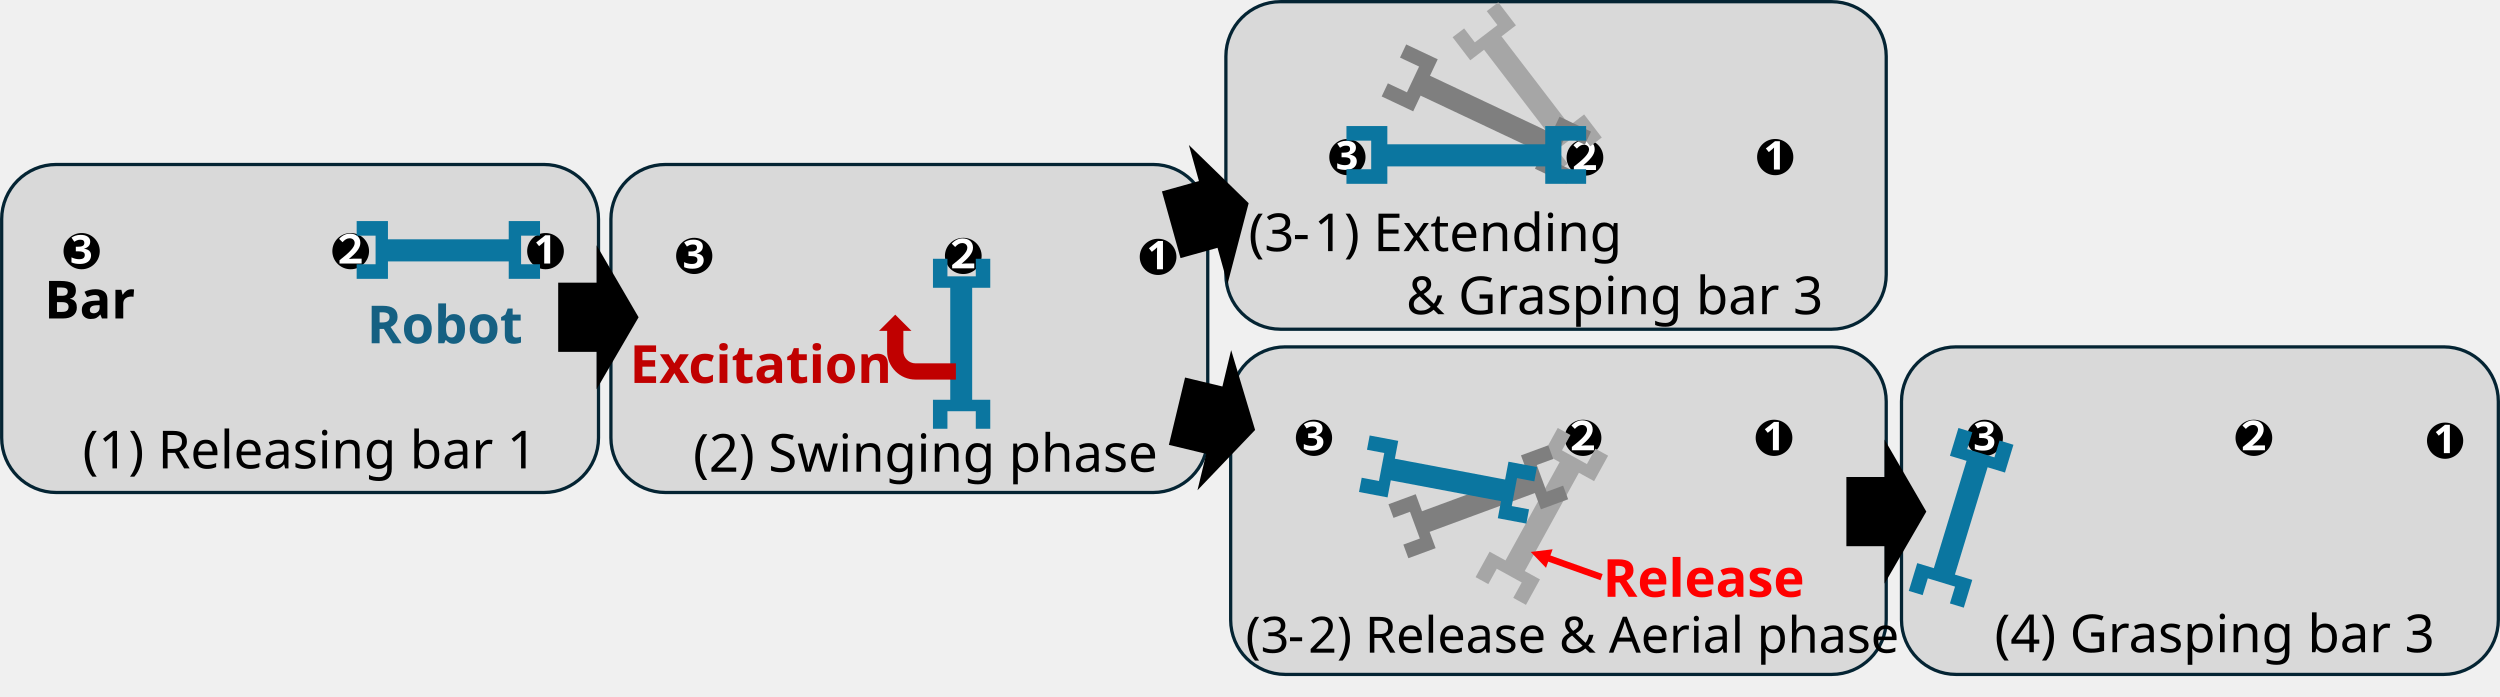
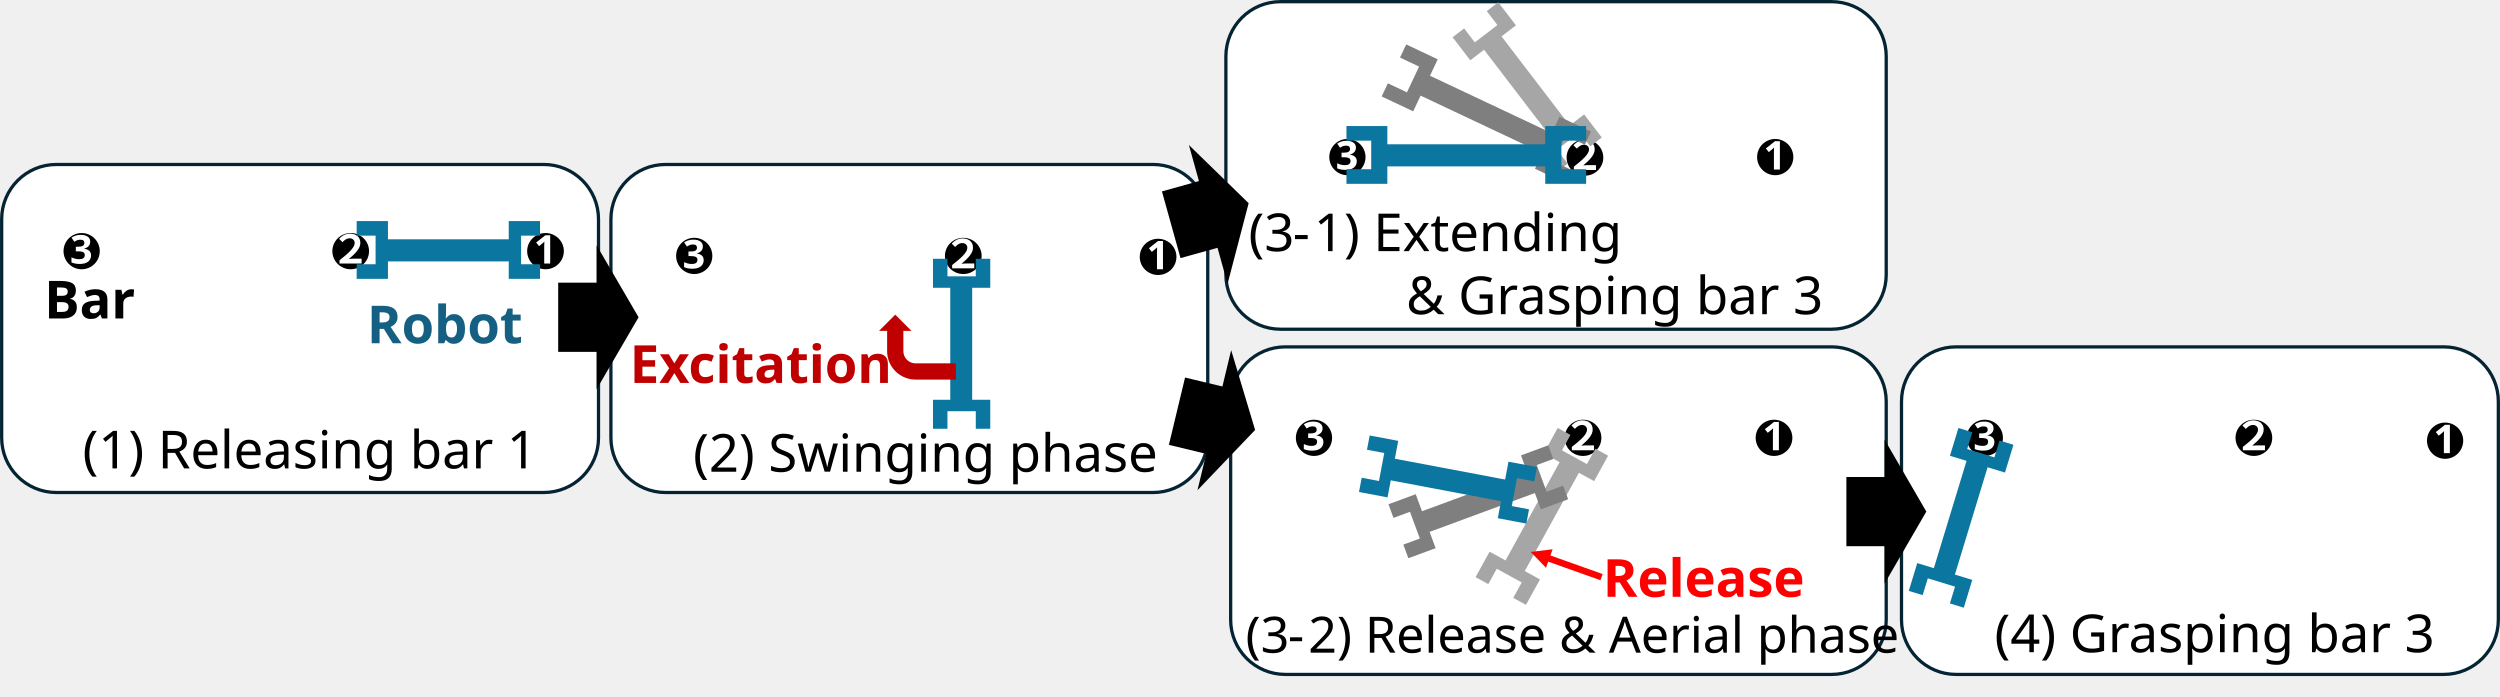
<svg xmlns="http://www.w3.org/2000/svg" width="5236" height="1458" xml:space="preserve" overflow="hidden">
  <g transform="translate(585 -377)">
-     <path d="M3397.5 1217.84C3397.5 1154.69 3448.69 1103.5 3511.84 1103.5L4533.16 1103.5C4596.31 1103.5 4647.5 1154.69 4647.5 1217.84L4647.5 1675.16C4647.5 1738.31 4596.31 1789.5 4533.16 1789.5L3511.84 1789.5C3448.69 1789.5 3397.5 1738.31 3397.5 1675.16Z" stroke="#042433" stroke-width="6.875" stroke-miterlimit="8" fill="#D9D9D9" fill-rule="evenodd" />
+     <path d="M3397.5 1217.84C3397.5 1154.69 3448.69 1103.5 3511.84 1103.5L4533.16 1103.5C4596.31 1103.5 4647.5 1154.69 4647.5 1217.84L4647.5 1675.16C4647.5 1738.31 4596.31 1789.5 4533.16 1789.5L3511.84 1789.5C3448.69 1789.5 3397.5 1738.31 3397.5 1675.16Z" stroke="#042433" stroke-width="6.875" stroke-miterlimit="8" fill="#FFFFFF" fill-rule="evenodd" />
    <path d="M4501.5 1300C4501.5 1280.95 4516.95 1265.5 4536 1265.5 4555.05 1265.5 4570.5 1280.95 4570.5 1300 4570.5 1319.05 4555.05 1334.5 4536 1334.5 4516.95 1334.5 4501.5 1319.05 4501.5 1300Z" stroke="#000000" stroke-width="6.875" stroke-miterlimit="8" fill-rule="evenodd" />
    <text fill="#FFFFFF" font-family="Yu Gothic,Yu Gothic_MSFontService,sans-serif" font-weight="700" font-size="83" transform="matrix(1 0 0 1 4511.72 1326)">1</text>
    <path d="M4100.5 1294C4100.5 1274.95 4116.17 1259.5 4135.5 1259.5 4154.83 1259.5 4170.5 1274.95 4170.5 1294 4170.5 1313.05 4154.83 1328.5 4135.5 1328.5 4116.17 1328.5 4100.5 1313.05 4100.5 1294Z" stroke="#000000" stroke-width="6.875" stroke-miterlimit="8" fill-rule="evenodd" />
    <text fill="#FFFFFF" font-family="Yu Gothic,Yu Gothic_MSFontService,sans-serif" font-weight="700" font-size="83" transform="matrix(1 0 0 1 4093.91 1320)">２</text>
    <path d="M3537.5 1294C3537.5 1274.95 3552.95 1259.5 3572 1259.5 3591.05 1259.5 3606.5 1274.95 3606.5 1294 3606.5 1313.05 3591.05 1328.5 3572 1328.5 3552.95 1328.5 3537.5 1313.05 3537.5 1294Z" stroke="#000000" stroke-width="6.875" stroke-miterlimit="8" fill-rule="evenodd" />
    <text fill="#FFFFFF" font-family="Yu Gothic,Yu Gothic_MSFontService,sans-serif" font-weight="700" font-size="83" transform="matrix(1 0 0 1 3547.87 1320)">3</text>
    <path d="M120.476 356.684 120.476 295.834 82.439 295.834 82.439 60.853 120.476 60.853 120.476 0.003 90.05 0.003 90.05 36.828 82.439 36.828 82.439 36.825 30.426 36.825 30.426 0 0 0 0 60.85 36.355 60.85 36.355 295.834 0 295.834 0 356.684 30.425 356.684 30.425 319.859 82.439 319.859 82.439 319.859 90.051 319.859 90.051 356.684Z" fill="#0B76A0" fill-rule="evenodd" transform="matrix(0.956571 0.2915 0.2915 -0.956571 3412.74 1614.6)" />
    <text font-family="Segoe UI,Segoe UI_MSFontService,sans-serif" font-weight="400" font-size="110" transform="matrix(1 0 0 1 3592.37 1743)">(4) Grasping bar 3</text>
-     <path d="M694.5 836.003C694.5 772.765 745.764 721.5 809.003 721.5L1830 721.5C1893.24 721.5 1944.5 772.765 1944.5 836.003L1944.5 1294C1944.5 1357.24 1893.24 1408.5 1830 1408.5L809.003 1408.5C745.764 1408.5 694.5 1357.24 694.5 1294Z" stroke="#042433" stroke-width="6.875" stroke-miterlimit="8" fill="#D9D9D9" fill-rule="evenodd" />
+     <path d="M694.5 836.003C694.5 772.765 745.764 721.5 809.003 721.5L1830 721.5C1893.24 721.5 1944.5 772.765 1944.5 836.003L1944.5 1294C1944.5 1357.24 1893.24 1408.5 1830 1408.5L809.003 1408.5C745.764 1408.5 694.5 1357.24 694.5 1294Z" stroke="#042433" stroke-width="6.875" stroke-miterlimit="8" fill="#FFFFFF" fill-rule="evenodd" />
    <path d="M1805.5 915C1805.5 895.946 1821.17 880.5 1840.5 880.5 1859.83 880.5 1875.5 895.946 1875.5 915 1875.5 934.054 1859.83 949.5 1840.5 949.5 1821.17 949.5 1805.5 934.054 1805.5 915Z" stroke="#000000" stroke-width="6.875" stroke-miterlimit="8" fill-rule="evenodd" />
    <text fill="#FFFFFF" font-family="Yu Gothic,Yu Gothic_MSFontService,sans-serif" font-weight="700" font-size="83" transform="matrix(1 0 0 1 1816.43 941)">1</text>
    <path d="M1397.5 913C1397.5 893.946 1413.17 878.5 1432.5 878.5 1451.83 878.5 1467.5 893.946 1467.5 913 1467.5 932.054 1451.83 947.5 1432.5 947.5 1413.17 947.5 1397.5 932.054 1397.5 913Z" stroke="#000000" stroke-width="6.875" stroke-miterlimit="8" fill-rule="evenodd" />
    <text fill="#FFFFFF" font-family="Yu Gothic,Yu Gothic_MSFontService,sans-serif" font-weight="700" font-size="83" transform="matrix(1 0 0 1 1390.68 939)">２</text>
    <path d="M834.5 913C834.5 893.946 849.946 878.5 869 878.5 888.054 878.5 903.5 893.946 903.5 913 903.5 932.054 888.054 947.5 869 947.5 849.946 947.5 834.5 932.054 834.5 913Z" stroke="#000000" stroke-width="6.875" stroke-miterlimit="8" fill-rule="evenodd" />
    <text fill="#FFFFFF" font-family="Yu Gothic,Yu Gothic_MSFontService,sans-serif" font-weight="700" font-size="83" transform="matrix(1 0 0 1 844.639 939)">3</text>
    <path d="M120 356 120 295.266 82.113 295.266 82.113 60.737 120 60.737 120 0.003 89.694 0.003 89.694 36.758 82.114 36.758 82.114 36.755 30.305 36.755 30.305 0 0 0 0 60.734 36.211 60.734 36.211 295.266 0 295.266 0 356 30.305 356 30.305 319.245 82.113 319.245 82.113 319.245 89.695 319.245 89.695 356Z" fill="#0B76A0" fill-rule="evenodd" transform="matrix(1 -1.22465e-16 -1.22465e-16 -1 1369 1275)" />
    <path d="M1417 1172 1332.5 1172C1299.64 1172 1273 1145.36 1273 1112.5L1273 1070 1256 1070 1290 1036 1324 1070 1307 1070 1307 1112.5C1307 1126.58 1318.42 1138 1332.5 1138L1417 1138Z" fill="#C00000" fill-rule="evenodd" />
    <text fill="#C00000" font-family="Yu Gothic,Yu Gothic_MSFontService,sans-serif" font-weight="700" font-size="110" transform="matrix(1 0 0 1 733.961 1179)">Excitation</text>
    <text font-family="Segoe UI,Segoe UI_MSFontService,sans-serif" font-weight="400" font-size="110" transform="matrix(1 0 0 1 866.701 1365)">(2) Swinging phase</text>
-     <path d="M-581.5 836.003C-581.5 772.765-530.236 721.5-466.997 721.5L553.997 721.5C617.235 721.5 668.5 772.765 668.5 836.003L668.5 1294C668.5 1357.24 617.235 1408.5 553.997 1408.5L-466.997 1408.5C-530.236 1408.5-581.5 1357.24-581.5 1294Z" stroke="#042433" stroke-width="6.875" stroke-miterlimit="8" fill="#D9D9D9" fill-rule="evenodd" />
+     <path d="M-581.5 836.003C-581.5 772.765-530.236 721.5-466.997 721.5L553.997 721.5C617.235 721.5 668.5 772.765 668.5 836.003L668.5 1294C668.5 1357.24 617.235 1408.5 553.997 1408.5L-466.997 1408.5C-530.236 1408.5-581.5 1357.24-581.5 1294Z" stroke="#042433" stroke-width="6.875" stroke-miterlimit="8" fill="#FFFFFF" fill-rule="evenodd" />
    <path d="M522.5 903C522.5 883.946 538.17 868.5 557.5 868.5 576.83 868.5 592.5 883.946 592.5 903 592.5 922.054 576.83 937.5 557.5 937.5 538.17 937.5 522.5 922.054 522.5 903Z" stroke="#000000" stroke-width="6.875" stroke-miterlimit="8" fill-rule="evenodd" />
    <text fill="#FFFFFF" font-family="Yu Gothic,Yu Gothic_MSFontService,sans-serif" font-weight="700" font-size="83" transform="matrix(1 0 0 1 533.05 929)">1</text>
    <path d="M114.5 903C114.5 883.946 130.17 868.5 149.5 868.5 168.83 868.5 184.5 883.946 184.5 903 184.5 922.054 168.83 937.5 149.5 937.5 130.17 937.5 114.5 922.054 114.5 903Z" stroke="#000000" stroke-width="6.875" stroke-miterlimit="8" fill-rule="evenodd" />
    <text fill="#FFFFFF" font-family="Yu Gothic,Yu Gothic_MSFontService,sans-serif" font-weight="700" font-size="83" transform="matrix(1 0 0 1 107.564 929)">２</text>
    <path d="M-448.5 903C-448.5 883.946-433.054 868.5-414 868.5-394.946 868.5-379.5 883.946-379.5 903-379.5 922.054-394.946 937.5-414 937.5-433.054 937.5-448.5 922.054-448.5 903Z" stroke="#000000" stroke-width="6.875" stroke-miterlimit="8" fill-rule="evenodd" />
    <text fill="#FFFFFF" font-family="Yu Gothic,Yu Gothic_MSFontService,sans-serif" font-weight="700" font-size="83" transform="matrix(1 0 0 1 -438.476 929)">3</text>
    <path d="M121 384 121 318.489 82.798 318.489 82.798 65.514 121 65.514 121 0.003 90.442 0.003 90.442 39.649 82.798 39.649 82.798 39.646 30.558 39.646 30.558 0 0 0 0 65.51 36.513 65.51 36.513 318.489 0 318.489 0 384 30.558 384 30.558 344.354 82.798 344.354 82.798 344.354 90.443 344.354 90.443 384Z" fill="#0B76A0" fill-rule="evenodd" transform="matrix(-6.12323e-17 -1 -1 6.12323e-17 546 961)" />
    <text font-family="Yu Gothic,Yu Gothic_MSFontService,sans-serif" font-weight="700" font-size="110" transform="matrix(1 0 0 1 -492.192 1044)">Bar</text>
    <text fill="#156082" font-family="Yu Gothic,Yu Gothic_MSFontService,sans-serif" font-weight="700" font-size="110" transform="matrix(1 0 0 1 183.531 1096)">Robot</text>
    <text font-family="Segoe UI,Segoe UI_MSFontService,sans-serif" font-weight="400" font-size="110" transform="matrix(1 0 0 1 -412.032 1358)">(1) Releasing bar 1 </text>
-     <path d="M1992.5 1217.84C1992.5 1154.69 2043.69 1103.5 2106.84 1103.5L3251.16 1103.5C3314.31 1103.5 3365.5 1154.69 3365.5 1217.84L3365.5 1675.16C3365.5 1738.31 3314.31 1789.5 3251.16 1789.5L2106.84 1789.5C2043.69 1789.5 1992.5 1738.31 1992.5 1675.16Z" stroke="#042433" stroke-width="6.875" stroke-miterlimit="8" fill="#D9D9D9" fill-rule="evenodd" />
+     <path d="M1992.5 1217.84C1992.5 1154.69 2043.69 1103.5 2106.84 1103.5L3251.16 1103.5C3314.31 1103.5 3365.5 1154.69 3365.5 1217.84L3365.5 1675.16C3365.5 1738.31 3314.31 1789.5 3251.16 1789.5L2106.84 1789.5C2043.69 1789.5 1992.5 1738.31 1992.5 1675.16Z" stroke="#042433" stroke-width="6.875" stroke-miterlimit="8" fill="#FFFFFF" fill-rule="evenodd" />
    <path d="M3095.5 1294C3095.5 1274.95 3111.17 1259.5 3130.5 1259.5 3149.83 1259.5 3165.5 1274.95 3165.5 1294 3165.5 1313.05 3149.83 1328.5 3130.5 1328.5 3111.17 1328.5 3095.5 1313.05 3095.5 1294Z" stroke="#000000" stroke-width="6.875" stroke-miterlimit="8" fill-rule="evenodd" />
    <text fill="#FFFFFF" font-family="Yu Gothic,Yu Gothic_MSFontService,sans-serif" font-weight="700" font-size="83" transform="matrix(1 0 0 1 3106.42 1320)">1</text>
    <path d="M2695.5 1294C2695.5 1274.95 2711.17 1259.5 2730.5 1259.5 2749.83 1259.5 2765.5 1274.95 2765.5 1294 2765.5 1313.05 2749.83 1328.5 2730.5 1328.5 2711.17 1328.5 2695.5 1313.05 2695.5 1294Z" stroke="#000000" stroke-width="6.875" stroke-miterlimit="8" fill-rule="evenodd" />
    <text fill="#FFFFFF" font-family="Yu Gothic,Yu Gothic_MSFontService,sans-serif" font-weight="700" font-size="83" transform="matrix(1 0 0 1 2688.58 1320)">２</text>
    <path d="M2132.5 1294C2132.5 1274.95 2147.95 1259.5 2167 1259.5 2186.05 1259.5 2201.5 1274.95 2201.5 1294 2201.5 1313.05 2186.05 1328.5 2167 1328.5 2147.95 1328.5 2132.5 1313.05 2132.5 1294Z" stroke="#000000" stroke-width="6.875" stroke-miterlimit="8" fill-rule="evenodd" />
    <text fill="#FFFFFF" font-family="Yu Gothic,Yu Gothic_MSFontService,sans-serif" font-weight="700" font-size="83" transform="matrix(1 0 0 1 2142.54 1320)">3</text>
    <path d="M120.476 356.684 120.476 295.834 82.439 295.834 82.439 60.853 120.476 60.853 120.476 0.003 90.05 0.003 90.05 36.828 82.439 36.828 82.439 36.825 30.426 36.825 30.426 0 0 0 0 60.85 36.355 60.85 36.355 295.834 0 295.834 0 356.684 30.425 356.684 30.425 319.859 82.439 319.859 82.439 319.859 90.051 319.859 90.051 356.684Z" fill="#A6A6A6" fill-rule="evenodd" transform="matrix(-0.875961 -0.482382 -0.482382 0.875961 2783.04 1331.41)" />
    <path d="M120.476 356.684 120.476 295.834 82.439 295.834 82.439 60.853 120.476 60.853 120.476 0.003 90.05 0.003 90.05 36.828 82.439 36.828 82.439 36.825 30.426 36.825 30.426 0 0 0 0 60.85 36.355 60.85 36.355 295.834 0 295.834 0 356.684 30.425 356.684 30.425 319.859 82.439 319.859 82.439 319.859 90.051 319.859 90.051 356.684Z" fill="#7F7F7F" fill-rule="evenodd" transform="matrix(-0.346131 -0.938186 -0.938186 0.346131 2699.32 1422.68)" />
    <text fill="#FF0000" font-family="Yu Gothic,Yu Gothic_MSFontService,sans-serif" font-weight="700" font-size="110" transform="matrix(1 0 0 1 2772.02 1627)">Release</text>
    <path d="M2766.99 1592.26 2651.08 1551 2655.69 1538.05 2771.6 1579.31ZM2652.95 1566.26 2621 1533 2666.78 1527.4Z" fill="#FF0000" />
    <text font-family="Segoe UI,Segoe UI_MSFontService,sans-serif" font-weight="400" font-size="105" transform="matrix(1 0 0 1 2023.77 1744)">(3</text>
    <text font-family="Segoe UI,Segoe UI_MSFontService,sans-serif" font-weight="400" font-size="105" transform="matrix(1 0 0 1 2112.57 1744)">-</text>
    <text font-family="Segoe UI,Segoe UI_MSFontService,sans-serif" font-weight="400" font-size="105" transform="matrix(1 0 0 1 2154.97 1744)">2) Release &amp; Aerial phase</text>
-     <path d="M1982.5 494.835C1982.5 431.69 2033.69 380.5 2096.83 380.5L3251.17 380.5C3314.31 380.5 3365.5 431.69 3365.5 494.835L3365.5 952.165C3365.5 1015.31 3314.31 1066.5 3251.17 1066.5L2096.83 1066.5C2033.69 1066.5 1982.5 1015.31 1982.5 952.165Z" stroke="#042433" stroke-width="6.875" stroke-miterlimit="8" fill="#D9D9D9" fill-rule="evenodd" />
+     <path d="M1982.5 494.837C1982.5 431.69 2033.69 380.5 2096.84 380.5L3251.16 380.5C3314.31 380.5 3365.5 431.69 3365.5 494.837L3365.5 952.167C3365.5 1015.31 3314.31 1066.5 3251.16 1066.5L2096.84 1066.5C2033.69 1066.5 1982.5 1015.31 1982.5 952.167Z" stroke="#042433" stroke-width="6.875" stroke-miterlimit="8" fill="#FFFFFF" fill-rule="evenodd" />
    <path d="M3098.5 706C3098.5 686.946 3113.95 671.5 3133 671.5 3152.05 671.5 3167.5 686.946 3167.5 706 3167.5 725.054 3152.05 740.5 3133 740.5 3113.95 740.5 3098.5 725.054 3098.5 706Z" stroke="#000000" stroke-width="6.875" stroke-miterlimit="8" fill-rule="evenodd" />
    <text fill="#FFFFFF" font-family="Yu Gothic,Yu Gothic_MSFontService,sans-serif" font-weight="700" font-size="83" transform="matrix(1 0 0 1 3108.54 732)">1</text>
    <path d="M2699.5 707C2699.5 687.946 2715.17 672.5 2734.5 672.5 2753.83 672.5 2769.5 687.946 2769.5 707 2769.5 726.054 2753.83 741.5 2734.5 741.5 2715.17 741.5 2699.5 726.054 2699.5 707Z" stroke="#000000" stroke-width="6.875" stroke-miterlimit="8" fill-rule="evenodd" />
    <text fill="#FFFFFF" font-family="Yu Gothic,Yu Gothic_MSFontService,sans-serif" font-weight="700" font-size="83" transform="matrix(1 0 0 1 2692.78 733)">２</text>
    <path d="M2202.5 706C2202.5 686.946 2217.95 671.5 2237 671.5 2256.05 671.5 2271.5 686.946 2271.5 706 2271.5 725.054 2256.05 740.5 2237 740.5 2217.95 740.5 2202.5 725.054 2202.5 706Z" stroke="#000000" stroke-width="6.875" stroke-miterlimit="8" fill-rule="evenodd" />
    <text fill="#FFFFFF" font-family="Yu Gothic,Yu Gothic_MSFontService,sans-serif" font-weight="700" font-size="83" transform="matrix(1 0 0 1 2212.46 732)">3</text>
    <text font-family="Segoe UI,Segoe UI_MSFontService,sans-serif" font-weight="400" font-size="110" transform="matrix(1 0 0 1 2029.98 903)">(3</text>
    <text font-family="Segoe UI,Segoe UI_MSFontService,sans-serif" font-weight="400" font-size="110" transform="matrix(1 0 0 1 2122.79 903)">-</text>
    <text font-family="Segoe UI,Segoe UI_MSFontService,sans-serif" font-weight="400" font-size="110" transform="matrix(1 0 0 1 2166.91 903)">1) Extending </text>
    <text font-family="Segoe UI,Segoe UI_MSFontService,sans-serif" font-weight="400" font-size="110" transform="matrix(1 0 0 1 2359.98 1035)">&amp; Grasping bar 3 </text>
    <path d="M120.476 356.684 120.476 295.834 82.439 295.834 82.439 60.853 120.476 60.853 120.476 0.003 90.05 0.003 90.05 36.828 82.439 36.828 82.439 36.825 30.426 36.825 30.426 0 0 0 0 60.85 36.355 60.85 36.355 295.834 0 295.834 0 356.684 30.425 356.684 30.425 319.859 82.439 319.859 82.439 319.859 90.051 319.859 90.051 356.684Z" fill="#A6A6A6" fill-rule="evenodd" transform="matrix(0.794079 -0.607815 -0.607815 -0.794079 2674.12 738.22)" />
    <path d="M120.476 428.014 120.476 354.995 82.439 354.995 82.439 73.023 120.476 73.023 120.476 0.003 90.05 0.003 90.05 44.193 82.439 44.193 82.439 44.19 30.426 44.19 30.426 0 0 0 0 73.019 36.355 73.019 36.355 354.995 0 354.995 0 428.014 30.425 428.014 30.425 383.825 82.439 383.825 82.439 383.825 90.051 383.825 90.051 428.014Z" fill="#7F7F7F" fill-rule="evenodd" transform="matrix(0.426506 -0.904485 -0.904485 -0.426506 2695.89 761.582)" />
    <path d="M121 501.999 121 416.359 82.798 416.359 82.798 85.645 121 85.645 121 0.004 90.442 0.004 90.442 51.833 82.798 51.833 82.798 51.828 30.558 51.828 30.558 0 0 0 0 85.641 36.513 85.641 36.513 416.359 0 416.359 0 502 30.558 502 30.558 450.171 82.798 450.171 82.798 450.171 90.443 450.171 90.443 501.999Z" fill="#0B76A0" fill-rule="evenodd" transform="matrix(-6.12323e-17 -1 -1 6.12323e-17 2737 762)" />
    <path d="M587.5 972.5 668 972.5 668 903.5 748.5 1041.5 668 1179.5 668 1110.5 587.5 1110.5Z" stroke="#000000" stroke-width="6.875" stroke-miterlimit="8" fill-rule="evenodd" />
    <path d="M1852.8 780.232 1930.3 758.653 1911.76 692.093 2026.33 803.633 1985.9 958.332 1967.37 891.772 1889.87 913.351Z" stroke="#000000" stroke-width="6.875" stroke-miterlimit="8" fill-rule="evenodd" />
    <path d="M3285.5 1379.5 3365.5 1379.5 3365.5 1310.5 3445.5 1448.5 3365.5 1586.5 3365.5 1517.5 3285.5 1517.5Z" stroke="#000000" stroke-width="6.875" stroke-miterlimit="8" fill-rule="evenodd" />
    <path d="M1899.54 1171.83 1977.76 1190.62 1993.9 1123.45 2039.83 1276.6 1929.33 1392.16 1945.47 1324.98 1867.25 1306.19Z" stroke="#000000" stroke-width="6.875" stroke-miterlimit="8" fill-rule="evenodd" />
    <path d="M120.476 356.684 120.476 295.834 82.439 295.834 82.439 60.853 120.476 60.853 120.476 0.003 90.05 0.003 90.05 36.828 82.439 36.828 82.439 36.825 30.426 36.825 30.426 0 0 0 0 60.85 36.355 60.85 36.355 295.834 0 295.834 0 356.684 30.425 356.684 30.425 319.859 82.439 319.859 82.439 319.859 90.051 319.859 90.051 356.684Z" fill="#0B76A0" fill-rule="evenodd" transform="matrix(0.185586 -0.982628 -0.982628 -0.185586 2611.78 1473.65)" />
  </g>
</svg>
